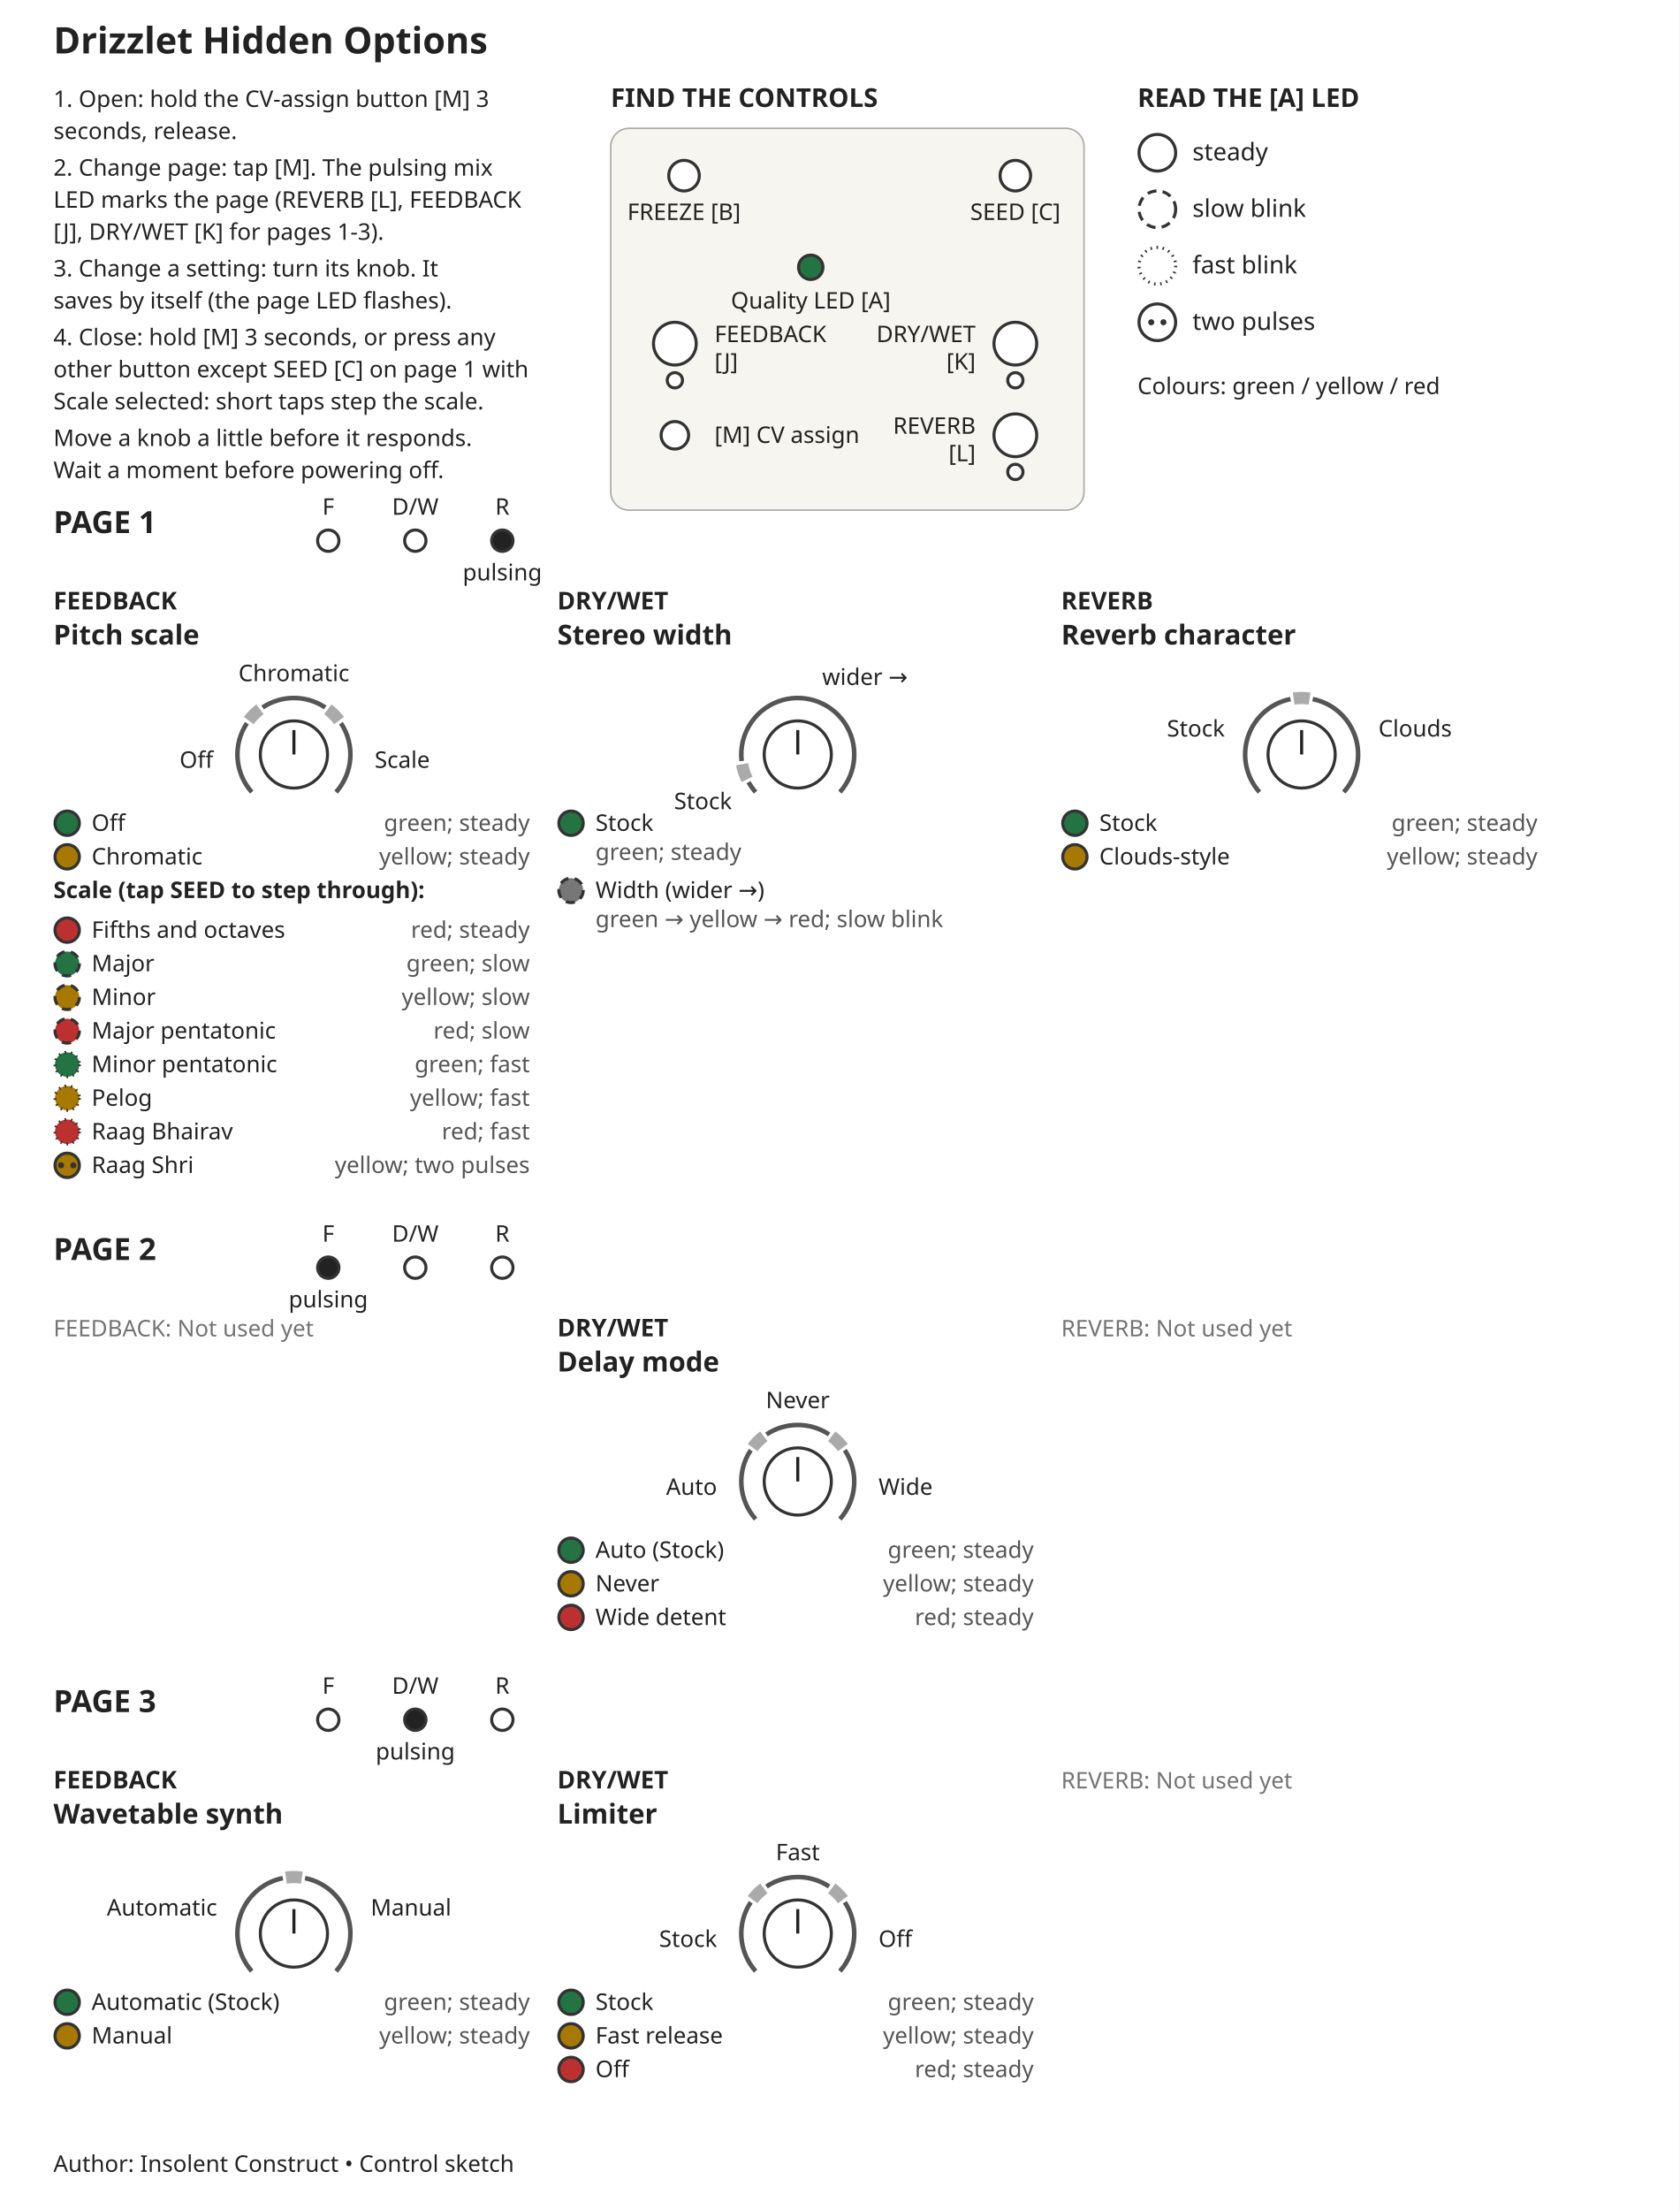
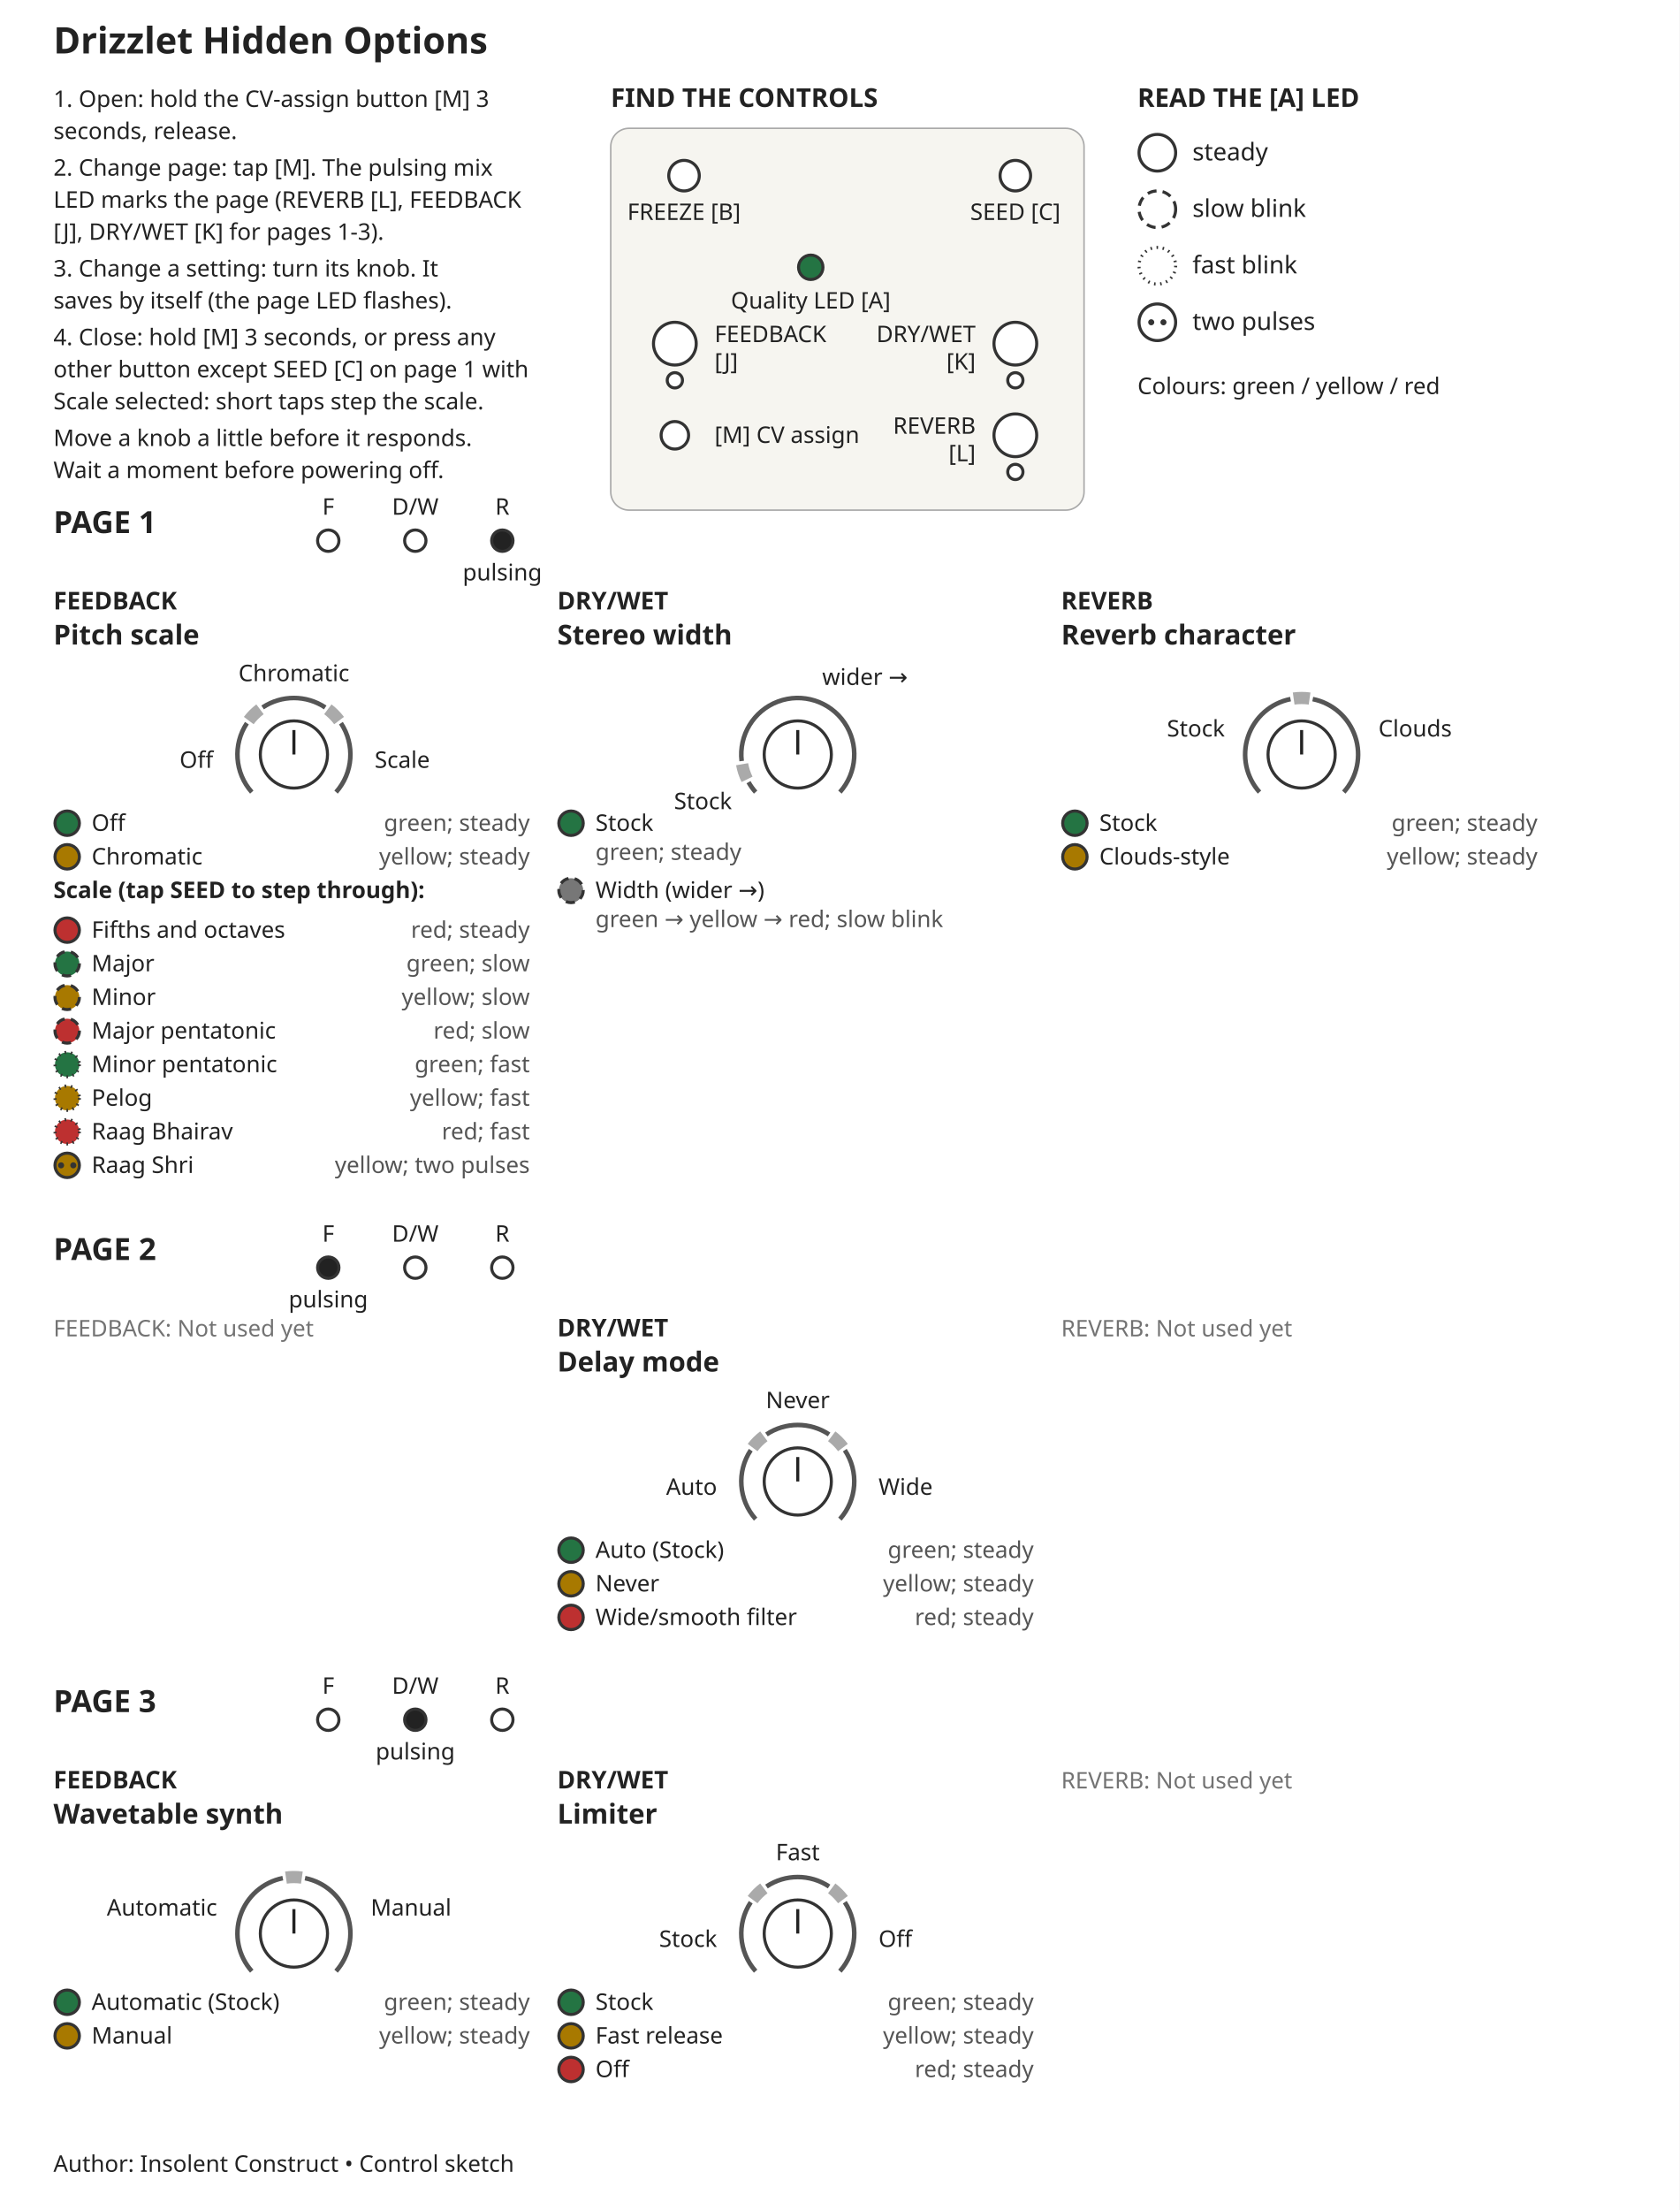
<svg xmlns="http://www.w3.org/2000/svg" width="190mm" height="249.94mm" viewBox="0 0 1100 1447" role="img" aria-labelledby="title desc">
  <rect width="100%" height="100%" fill="white" />
  <g font-family="sans-serif" fill="#222">
    <text x="35" y="35" font-size="24" font-weight="bold" fill="#222" text-anchor="start">Drizzlet Hidden Options</text>
    <text x="35" y="70" font-size="15" font-weight="normal" fill="#222" text-anchor="start">1. Open: hold the CV-assign button [M] 3</text>
    <text x="35" y="91" font-size="15" font-weight="normal" fill="#222" text-anchor="start">seconds, release.</text>
    <text x="35" y="115" font-size="15" font-weight="normal" fill="#222" text-anchor="start">2. Change page: tap [M]. The pulsing mix</text>
    <text x="35" y="136" font-size="15" font-weight="normal" fill="#222" text-anchor="start">LED marks the page (REVERB [L], FEEDBACK</text>
    <text x="35" y="157" font-size="15" font-weight="normal" fill="#222" text-anchor="start">[J], DRY/WET [K] for pages 1-3).</text>
    <text x="35" y="181" font-size="15" font-weight="normal" fill="#222" text-anchor="start">3. Change a setting: turn its knob. It</text>
    <text x="35" y="202" font-size="15" font-weight="normal" fill="#222" text-anchor="start">saves by itself (the page LED flashes).</text>
    <text x="35" y="226" font-size="15" font-weight="normal" fill="#222" text-anchor="start">4. Close: hold [M] 3 seconds, or press any</text>
    <text x="35" y="247" font-size="15" font-weight="normal" fill="#222" text-anchor="start">other button except SEED [C] on page 1 with</text>
    <text x="35" y="268" font-size="15" font-weight="normal" fill="#222" text-anchor="start">Scale selected: short taps step the scale.</text>
    <text x="35" y="292" font-size="15" font-weight="normal" fill="#222" text-anchor="start">Move a knob a little before it responds.</text>
    <text x="35" y="313" font-size="15" font-weight="normal" fill="#222" text-anchor="start">Wait a moment before powering off.</text>
    <text x="400" y="70" font-size="17" font-weight="bold" fill="#222" text-anchor="start">FIND THE CONTROLS</text>
    <rect x="400" y="84" width="310" height="250" rx="12" fill="#f6f5f0" stroke="#aaa" />
    <circle cx="448" cy="115" r="10" fill="white" stroke="#333" stroke-width="2" />
    <text x="448" y="144" font-size="15" font-weight="normal" fill="#222" text-anchor="middle">FREEZE [B]</text>
    <circle cx="665" cy="115" r="10" fill="white" stroke="#333" stroke-width="2" />
    <text x="665" y="144" font-size="15" font-weight="normal" fill="#222" text-anchor="middle">SEED [C]</text>
    <circle cx="531" cy="175" r="8" fill="#247443" stroke="#333" stroke-width="2" />
    <text x="531" y="202" font-size="15" font-weight="normal" fill="#222" text-anchor="middle">Quality LED [A]</text>
    <circle cx="442" cy="225" r="14" fill="white" stroke="#333" stroke-width="2" />
    <circle cx="442" cy="249" r="5" fill="white" stroke="#333" stroke-width="2" />
    <text x="468" y="224" font-size="15" font-weight="normal" fill="#222" text-anchor="start">FEEDBACK</text>
    <text x="468" y="242" font-size="15" font-weight="normal" fill="#222" text-anchor="start">[J]</text>
    <circle cx="665" cy="225" r="14" fill="white" stroke="#333" stroke-width="2" />
    <circle cx="665" cy="249" r="5" fill="white" stroke="#333" stroke-width="2" />
    <text x="639" y="224" font-size="15" font-weight="normal" fill="#222" text-anchor="end">DRY/WET</text>
    <text x="639" y="242" font-size="15" font-weight="normal" fill="#222" text-anchor="end">[K]</text>
    <circle cx="665" cy="285" r="14" fill="white" stroke="#333" stroke-width="2" />
    <circle cx="665" cy="309" r="5" fill="white" stroke="#333" stroke-width="2" />
    <text x="639" y="284" font-size="15" font-weight="normal" fill="#222" text-anchor="end">REVERB</text>
    <text x="639" y="302" font-size="15" font-weight="normal" fill="#222" text-anchor="end">[L]</text>
    <circle cx="442" cy="285" r="9" fill="white" stroke="#333" stroke-width="2" />
    <text x="468" y="290" font-size="15" font-weight="normal" fill="#222" text-anchor="start">[M] CV assign</text>
    <text x="745" y="70" font-size="17" font-weight="bold" fill="#222" text-anchor="start">READ THE [A] LED</text>
    <circle cx="758" cy="100" r="12" fill="white" stroke="#333" stroke-width="2" />
    <text x="781" y="105" font-size="16" font-weight="normal" fill="#222" text-anchor="start">steady</text>
    <circle cx="758" cy="137" r="12" fill="white" stroke="#333" stroke-width="2" stroke-dasharray="6 4" />
    <text x="781" y="142" font-size="16" font-weight="normal" fill="#222" text-anchor="start">slow blink</text>
    <circle cx="758" cy="174" r="12" fill="white" stroke="#333" stroke-width="2" stroke-dasharray="1 3" />
    <text x="781" y="179" font-size="16" font-weight="normal" fill="#222" text-anchor="start">fast blink</text>
    <circle cx="758" cy="211" r="12" fill="white" stroke="#333" stroke-width="2" />
    <circle cx="754" cy="211" r="1" fill="#222" stroke="#333" stroke-width="2" />
    <circle cx="762" cy="211" r="1" fill="#222" stroke="#333" stroke-width="2" />
    <text x="781" y="216" font-size="16" font-weight="normal" fill="#222" text-anchor="start">two pulses</text>
    <text x="745" y="258" font-size="15" font-weight="normal" fill="#222" text-anchor="start">Colours: green / yellow / red</text>
    <text x="35" y="349" font-size="20" font-weight="bold" fill="#222" text-anchor="start">PAGE 1</text>
    <text x="215" y="337" font-size="15" font-weight="normal" fill="#222" text-anchor="middle">F</text>
    <circle cx="215" cy="354" r="7" fill="white" stroke="#333" stroke-width="2" />
    <text x="272" y="337" font-size="15" font-weight="normal" fill="#222" text-anchor="middle">D/W</text>
    <circle cx="272" cy="354" r="7" fill="white" stroke="#333" stroke-width="2" />
    <text x="329" y="337" font-size="15" font-weight="normal" fill="#222" text-anchor="middle">R</text>
    <circle cx="329" cy="354" r="7" fill="#222" stroke="#333" stroke-width="2" />
    <text x="329" y="380" font-size="15" font-weight="normal" fill="#222" text-anchor="middle">pulsing</text>
    <text x="35" y="399" font-size="16" font-weight="bold" fill="#222" text-anchor="start">FEEDBACK</text>
    <text x="35" y="422" font-size="18" font-weight="bold" fill="#222" text-anchor="start">Pitch scale</text>
    <circle cx="192.5" cy="494" r="22" fill="white" stroke="#333" stroke-width="2" />
    <path d="M 192.5 494 v -16" stroke="#222" stroke-width="2" />
    <path d="M 164.900 518.642 A 37 37 0 0 1 161.703 473.492" fill="none" stroke="#555" stroke-width="3" />
    <text x="139.63" y="502.74" font-size="15" font-weight="normal" fill="#222" text-anchor="end">Off</text>
    <path d="M 171.992 463.203 A 37 37 0 0 1 213.008 463.203" fill="none" stroke="#555" stroke-width="3" />
    <text x="192.5" y="446.0" font-size="15" font-weight="normal" fill="#222" text-anchor="middle">Chromatic</text>
    <path d="M 223.297 473.492 A 37 37 0 0 1 220.100 518.642" fill="none" stroke="#555" stroke-width="3" />
    <text x="245.37" y="502.74" font-size="15" font-weight="normal" fill="#222" text-anchor="start">Scale</text>
    <path d="M 162.912 471.784 A 37 37 0 0 1 170.284 464.412" fill="none" stroke="#aaa" stroke-width="8" />
    <path d="M 214.716 464.412 A 37 37 0 0 1 222.088 471.784" fill="none" stroke="#aaa" stroke-width="8" />
    <circle cx="44" cy="539" r="8" fill="#247443" stroke="#333" stroke-width="2" />
    <text x="60" y="544" font-size="15" font-weight="normal" fill="#222" text-anchor="start">Off</text>
    <text x="347" y="544" font-size="15" font-weight="normal" fill="#555" text-anchor="end">green; steady</text>
    <circle cx="44" cy="561" r="8" fill="#a87900" stroke="#333" stroke-width="2" />
    <text x="60" y="566" font-size="15" font-weight="normal" fill="#222" text-anchor="start">Chromatic</text>
    <text x="347" y="566" font-size="15" font-weight="normal" fill="#555" text-anchor="end">yellow; steady</text>
    <text x="35" y="588" font-size="15" font-weight="bold" fill="#222" text-anchor="start">Scale (tap SEED to step through):</text>
    <circle cx="44" cy="609" r="8" fill="#bd3030" stroke="#333" stroke-width="2" />
    <text x="60" y="614" font-size="15" font-weight="normal" fill="#222" text-anchor="start">Fifths and octaves</text>
    <text x="347" y="614" font-size="15" font-weight="normal" fill="#555" text-anchor="end">red; steady</text>
    <circle cx="44" cy="631" r="8" fill="#247443" stroke="#333" stroke-width="2" stroke-dasharray="6 4" />
    <text x="60" y="636" font-size="15" font-weight="normal" fill="#222" text-anchor="start">Major</text>
    <text x="347" y="636" font-size="15" font-weight="normal" fill="#555" text-anchor="end">green; slow</text>
    <circle cx="44" cy="653" r="8" fill="#a87900" stroke="#333" stroke-width="2" stroke-dasharray="6 4" />
    <text x="60" y="658" font-size="15" font-weight="normal" fill="#222" text-anchor="start">Minor</text>
    <text x="347" y="658" font-size="15" font-weight="normal" fill="#555" text-anchor="end">yellow; slow</text>
    <circle cx="44" cy="675" r="8" fill="#bd3030" stroke="#333" stroke-width="2" stroke-dasharray="6 4" />
    <text x="60" y="680" font-size="15" font-weight="normal" fill="#222" text-anchor="start">Major pentatonic</text>
    <text x="347" y="680" font-size="15" font-weight="normal" fill="#555" text-anchor="end">red; slow</text>
    <circle cx="44" cy="697" r="8" fill="#247443" stroke="#333" stroke-width="2" stroke-dasharray="1 3" />
    <text x="60" y="702" font-size="15" font-weight="normal" fill="#222" text-anchor="start">Minor pentatonic</text>
    <text x="347" y="702" font-size="15" font-weight="normal" fill="#555" text-anchor="end">green; fast</text>
    <circle cx="44" cy="719" r="8" fill="#a87900" stroke="#333" stroke-width="2" stroke-dasharray="1 3" />
    <text x="60" y="724" font-size="15" font-weight="normal" fill="#222" text-anchor="start">Pelog</text>
    <text x="347" y="724" font-size="15" font-weight="normal" fill="#555" text-anchor="end">yellow; fast</text>
    <circle cx="44" cy="741" r="8" fill="#bd3030" stroke="#333" stroke-width="2" stroke-dasharray="1 3" />
    <text x="60" y="746" font-size="15" font-weight="normal" fill="#222" text-anchor="start">Raag Bhairav</text>
    <text x="347" y="746" font-size="15" font-weight="normal" fill="#555" text-anchor="end">red; fast</text>
    <circle cx="44" cy="763" r="8" fill="#a87900" stroke="#333" stroke-width="2" />
    <circle cx="40" cy="763" r="1" fill="#222" stroke="#333" stroke-width="2" />
    <circle cx="48" cy="763" r="1" fill="#222" stroke="#333" stroke-width="2" />
    <text x="60" y="768" font-size="15" font-weight="normal" fill="#222" text-anchor="start">Raag Shri</text>
    <text x="347" y="768" font-size="15" font-weight="normal" fill="#555" text-anchor="end">yellow; two pulses</text>
    <text x="365" y="399" font-size="16" font-weight="bold" fill="#222" text-anchor="start">DRY/WET</text>
    <text x="365" y="422" font-size="18" font-weight="bold" fill="#222" text-anchor="start">Stereo width</text>
    <circle cx="522.5" cy="494" r="22" fill="white" stroke="#333" stroke-width="2" />
    <path d="M 522.5 494 v -16" stroke="#222" stroke-width="2" />
    <path d="M 494.900 518.642 A 37 37 0 0 1 490.246 512.130" fill="none" stroke="#555" stroke-width="3" />
    <text x="479.38" y="529.81" font-size="15" font-weight="normal" fill="#222" text-anchor="end">Stock</text>
    <path d="M 485.750 498.291 A 37 37 0 1 1 550.100 518.642" fill="none" stroke="#555" stroke-width="3" />
    <text x="538.48" y="448.47" font-size="15" font-weight="normal" fill="#222" text-anchor="start">wider →</text>
    <path d="M 489.273 510.278 A 37 37 0 0 1 486.051 500.361" fill="none" stroke="#aaa" stroke-width="8" />
    <circle cx="374" cy="539" r="8" fill="#247443" stroke="#333" stroke-width="2" />
    <text x="390" y="544" font-size="15" font-weight="normal" fill="#222" text-anchor="start">Stock</text>
    <text x="390" y="563" font-size="15" font-weight="normal" fill="#555" text-anchor="start">green; steady</text>
    <circle cx="374" cy="583" r="8" fill="#777" stroke="#333" stroke-width="2" stroke-dasharray="6 4" />
    <text x="390" y="588" font-size="15" font-weight="normal" fill="#222" text-anchor="start">Width (wider →)</text>
    <text x="390" y="607" font-size="15" font-weight="normal" fill="#555" text-anchor="start">green → yellow → red; slow blink</text>
    <text x="695" y="399" font-size="16" font-weight="bold" fill="#222" text-anchor="start">REVERB</text>
    <text x="695" y="422" font-size="18" font-weight="bold" fill="#222" text-anchor="start">Reverb character</text>
    <circle cx="852.5" cy="494" r="22" fill="white" stroke="#333" stroke-width="2" />
    <path d="M 852.5 494 v -16" stroke="#222" stroke-width="2" />
    <path d="M 824.900 518.642 A 37 37 0 0 1 845.225 457.722" fill="none" stroke="#555" stroke-width="3" />
    <text x="802.22" y="482.23" font-size="15" font-weight="normal" fill="#222" text-anchor="end">Stock</text>
    <path d="M 859.775 457.722 A 37 37 0 0 1 880.100 518.642" fill="none" stroke="#555" stroke-width="3" />
    <text x="902.78" y="482.23" font-size="15" font-weight="normal" fill="#222" text-anchor="start">Clouds</text>
    <path d="M 847.287 457.369 A 37 37 0 0 1 857.713 457.369" fill="none" stroke="#aaa" stroke-width="8" />
    <circle cx="704" cy="539" r="8" fill="#247443" stroke="#333" stroke-width="2" />
    <text x="720" y="544" font-size="15" font-weight="normal" fill="#222" text-anchor="start">Stock</text>
    <text x="1007" y="544" font-size="15" font-weight="normal" fill="#555" text-anchor="end">green; steady</text>
    <circle cx="704" cy="561" r="8" fill="#a87900" stroke="#333" stroke-width="2" />
    <text x="720" y="566" font-size="15" font-weight="normal" fill="#222" text-anchor="start">Clouds-style</text>
    <text x="1007" y="566" font-size="15" font-weight="normal" fill="#555" text-anchor="end">yellow; steady</text>
    <text x="35" y="825" font-size="20" font-weight="bold" fill="#222" text-anchor="start">PAGE 2</text>
    <text x="215" y="813" font-size="15" font-weight="normal" fill="#222" text-anchor="middle">F</text>
    <circle cx="215" cy="830" r="7" fill="#222" stroke="#333" stroke-width="2" />
    <text x="215" y="856" font-size="15" font-weight="normal" fill="#222" text-anchor="middle">pulsing</text>
    <text x="272" y="813" font-size="15" font-weight="normal" fill="#222" text-anchor="middle">D/W</text>
    <circle cx="272" cy="830" r="7" fill="white" stroke="#333" stroke-width="2" />
    <text x="329" y="813" font-size="15" font-weight="normal" fill="#222" text-anchor="middle">R</text>
    <circle cx="329" cy="830" r="7" fill="white" stroke="#333" stroke-width="2" />
    <text x="35" y="875" font-size="15" font-weight="normal" fill="#737373" text-anchor="start">FEEDBACK: Not used yet</text>
    <text x="365" y="875" font-size="16" font-weight="bold" fill="#222" text-anchor="start">DRY/WET</text>
    <text x="365" y="898" font-size="18" font-weight="bold" fill="#222" text-anchor="start">Delay mode</text>
    <circle cx="522.5" cy="970" r="22" fill="white" stroke="#333" stroke-width="2" />
    <path d="M 522.5 970 v -16" stroke="#222" stroke-width="2" />
    <path d="M 494.900 994.642 A 37 37 0 0 1 491.703 949.492" fill="none" stroke="#555" stroke-width="3" />
    <text x="469.63" y="978.74" font-size="15" font-weight="normal" fill="#222" text-anchor="end">Auto</text>
    <path d="M 501.992 939.203 A 37 37 0 0 1 543.008 939.203" fill="none" stroke="#555" stroke-width="3" />
    <text x="522.5" y="922.0" font-size="15" font-weight="normal" fill="#222" text-anchor="middle">Never</text>
    <path d="M 553.297 949.492 A 37 37 0 0 1 550.100 994.642" fill="none" stroke="#555" stroke-width="3" />
    <text x="575.37" y="978.74" font-size="15" font-weight="normal" fill="#222" text-anchor="start">Wide</text>
    <path d="M 492.912 947.784 A 37 37 0 0 1 500.284 940.412" fill="none" stroke="#aaa" stroke-width="8" />
    <path d="M 544.716 940.412 A 37 37 0 0 1 552.088 947.784" fill="none" stroke="#aaa" stroke-width="8" />
    <circle cx="374" cy="1015" r="8" fill="#247443" stroke="#333" stroke-width="2" />
    <text x="390" y="1020" font-size="15" font-weight="normal" fill="#222" text-anchor="start">Auto (Stock)</text>
    <text x="677" y="1020" font-size="15" font-weight="normal" fill="#555" text-anchor="end">green; steady</text>
    <circle cx="374" cy="1037" r="8" fill="#a87900" stroke="#333" stroke-width="2" />
    <text x="390" y="1042" font-size="15" font-weight="normal" fill="#222" text-anchor="start">Never</text>
    <text x="677" y="1042" font-size="15" font-weight="normal" fill="#555" text-anchor="end">yellow; steady</text>
    <circle cx="374" cy="1059" r="8" fill="#bd3030" stroke="#333" stroke-width="2" />
-     <text x="390" y="1064" font-size="15" font-weight="normal" fill="#222" text-anchor="start">Wide detent</text>
+     <text x="390" y="1064" font-size="15" font-weight="normal" fill="#222" text-anchor="start">Wide/smooth filter</text>
    <text x="677" y="1064" font-size="15" font-weight="normal" fill="#555" text-anchor="end">red; steady</text>
    <text x="695" y="875" font-size="15" font-weight="normal" fill="#737373" text-anchor="start">REVERB: Not used yet</text>
    <text x="35" y="1121" font-size="20" font-weight="bold" fill="#222" text-anchor="start">PAGE 3</text>
    <text x="215" y="1109" font-size="15" font-weight="normal" fill="#222" text-anchor="middle">F</text>
    <circle cx="215" cy="1126" r="7" fill="white" stroke="#333" stroke-width="2" />
    <text x="272" y="1109" font-size="15" font-weight="normal" fill="#222" text-anchor="middle">D/W</text>
    <circle cx="272" cy="1126" r="7" fill="#222" stroke="#333" stroke-width="2" />
    <text x="272" y="1152" font-size="15" font-weight="normal" fill="#222" text-anchor="middle">pulsing</text>
    <text x="329" y="1109" font-size="15" font-weight="normal" fill="#222" text-anchor="middle">R</text>
    <circle cx="329" cy="1126" r="7" fill="white" stroke="#333" stroke-width="2" />
    <text x="35" y="1171" font-size="16" font-weight="bold" fill="#222" text-anchor="start">FEEDBACK</text>
    <text x="35" y="1194" font-size="18" font-weight="bold" fill="#222" text-anchor="start">Wavetable synth</text>
    <circle cx="192.5" cy="1266" r="22" fill="white" stroke="#333" stroke-width="2" />
    <path d="M 192.5 1266 v -16" stroke="#222" stroke-width="2" />
    <path d="M 164.900 1290.642 A 37 37 0 0 1 185.225 1229.722" fill="none" stroke="#555" stroke-width="3" />
    <text x="142.22" y="1254.23" font-size="15" font-weight="normal" fill="#222" text-anchor="end">Automatic</text>
    <path d="M 199.775 1229.722 A 37 37 0 0 1 220.100 1290.642" fill="none" stroke="#555" stroke-width="3" />
    <text x="242.78" y="1254.23" font-size="15" font-weight="normal" fill="#222" text-anchor="start">Manual</text>
    <path d="M 187.287 1229.369 A 37 37 0 0 1 197.713 1229.369" fill="none" stroke="#aaa" stroke-width="8" />
    <circle cx="44" cy="1311" r="8" fill="#247443" stroke="#333" stroke-width="2" />
    <text x="60" y="1316" font-size="15" font-weight="normal" fill="#222" text-anchor="start">Automatic (Stock)</text>
    <text x="347" y="1316" font-size="15" font-weight="normal" fill="#555" text-anchor="end">green; steady</text>
    <circle cx="44" cy="1333" r="8" fill="#a87900" stroke="#333" stroke-width="2" />
    <text x="60" y="1338" font-size="15" font-weight="normal" fill="#222" text-anchor="start">Manual</text>
    <text x="347" y="1338" font-size="15" font-weight="normal" fill="#555" text-anchor="end">yellow; steady</text>
    <text x="365" y="1171" font-size="16" font-weight="bold" fill="#222" text-anchor="start">DRY/WET</text>
    <text x="365" y="1194" font-size="18" font-weight="bold" fill="#222" text-anchor="start">Limiter</text>
    <circle cx="522.5" cy="1266" r="22" fill="white" stroke="#333" stroke-width="2" />
    <path d="M 522.5 1266 v -16" stroke="#222" stroke-width="2" />
    <path d="M 494.900 1290.642 A 37 37 0 0 1 491.703 1245.492" fill="none" stroke="#555" stroke-width="3" />
    <text x="469.63" y="1274.74" font-size="15" font-weight="normal" fill="#222" text-anchor="end">Stock</text>
    <path d="M 501.992 1235.203 A 37 37 0 0 1 543.008 1235.203" fill="none" stroke="#555" stroke-width="3" />
    <text x="522.5" y="1218.0" font-size="15" font-weight="normal" fill="#222" text-anchor="middle">Fast</text>
    <path d="M 553.297 1245.492 A 37 37 0 0 1 550.100 1290.642" fill="none" stroke="#555" stroke-width="3" />
    <text x="575.37" y="1274.74" font-size="15" font-weight="normal" fill="#222" text-anchor="start">Off</text>
    <path d="M 492.912 1243.784 A 37 37 0 0 1 500.284 1236.412" fill="none" stroke="#aaa" stroke-width="8" />
    <path d="M 544.716 1236.412 A 37 37 0 0 1 552.088 1243.784" fill="none" stroke="#aaa" stroke-width="8" />
    <circle cx="374" cy="1311" r="8" fill="#247443" stroke="#333" stroke-width="2" />
    <text x="390" y="1316" font-size="15" font-weight="normal" fill="#222" text-anchor="start">Stock</text>
    <text x="677" y="1316" font-size="15" font-weight="normal" fill="#555" text-anchor="end">green; steady</text>
    <circle cx="374" cy="1333" r="8" fill="#a87900" stroke="#333" stroke-width="2" />
    <text x="390" y="1338" font-size="15" font-weight="normal" fill="#222" text-anchor="start">Fast release</text>
    <text x="677" y="1338" font-size="15" font-weight="normal" fill="#555" text-anchor="end">yellow; steady</text>
    <circle cx="374" cy="1355" r="8" fill="#bd3030" stroke="#333" stroke-width="2" />
    <text x="390" y="1360" font-size="15" font-weight="normal" fill="#222" text-anchor="start">Off</text>
    <text x="677" y="1360" font-size="15" font-weight="normal" fill="#555" text-anchor="end">red; steady</text>
    <text x="695" y="1171" font-size="15" font-weight="normal" fill="#737373" text-anchor="start">REVERB: Not used yet</text>
    <text x="35" y="1422" font-size="15" font-weight="normal" fill="#222" text-anchor="start">Author: Insolent Construct • Control sketch</text>
  </g>
</svg>
